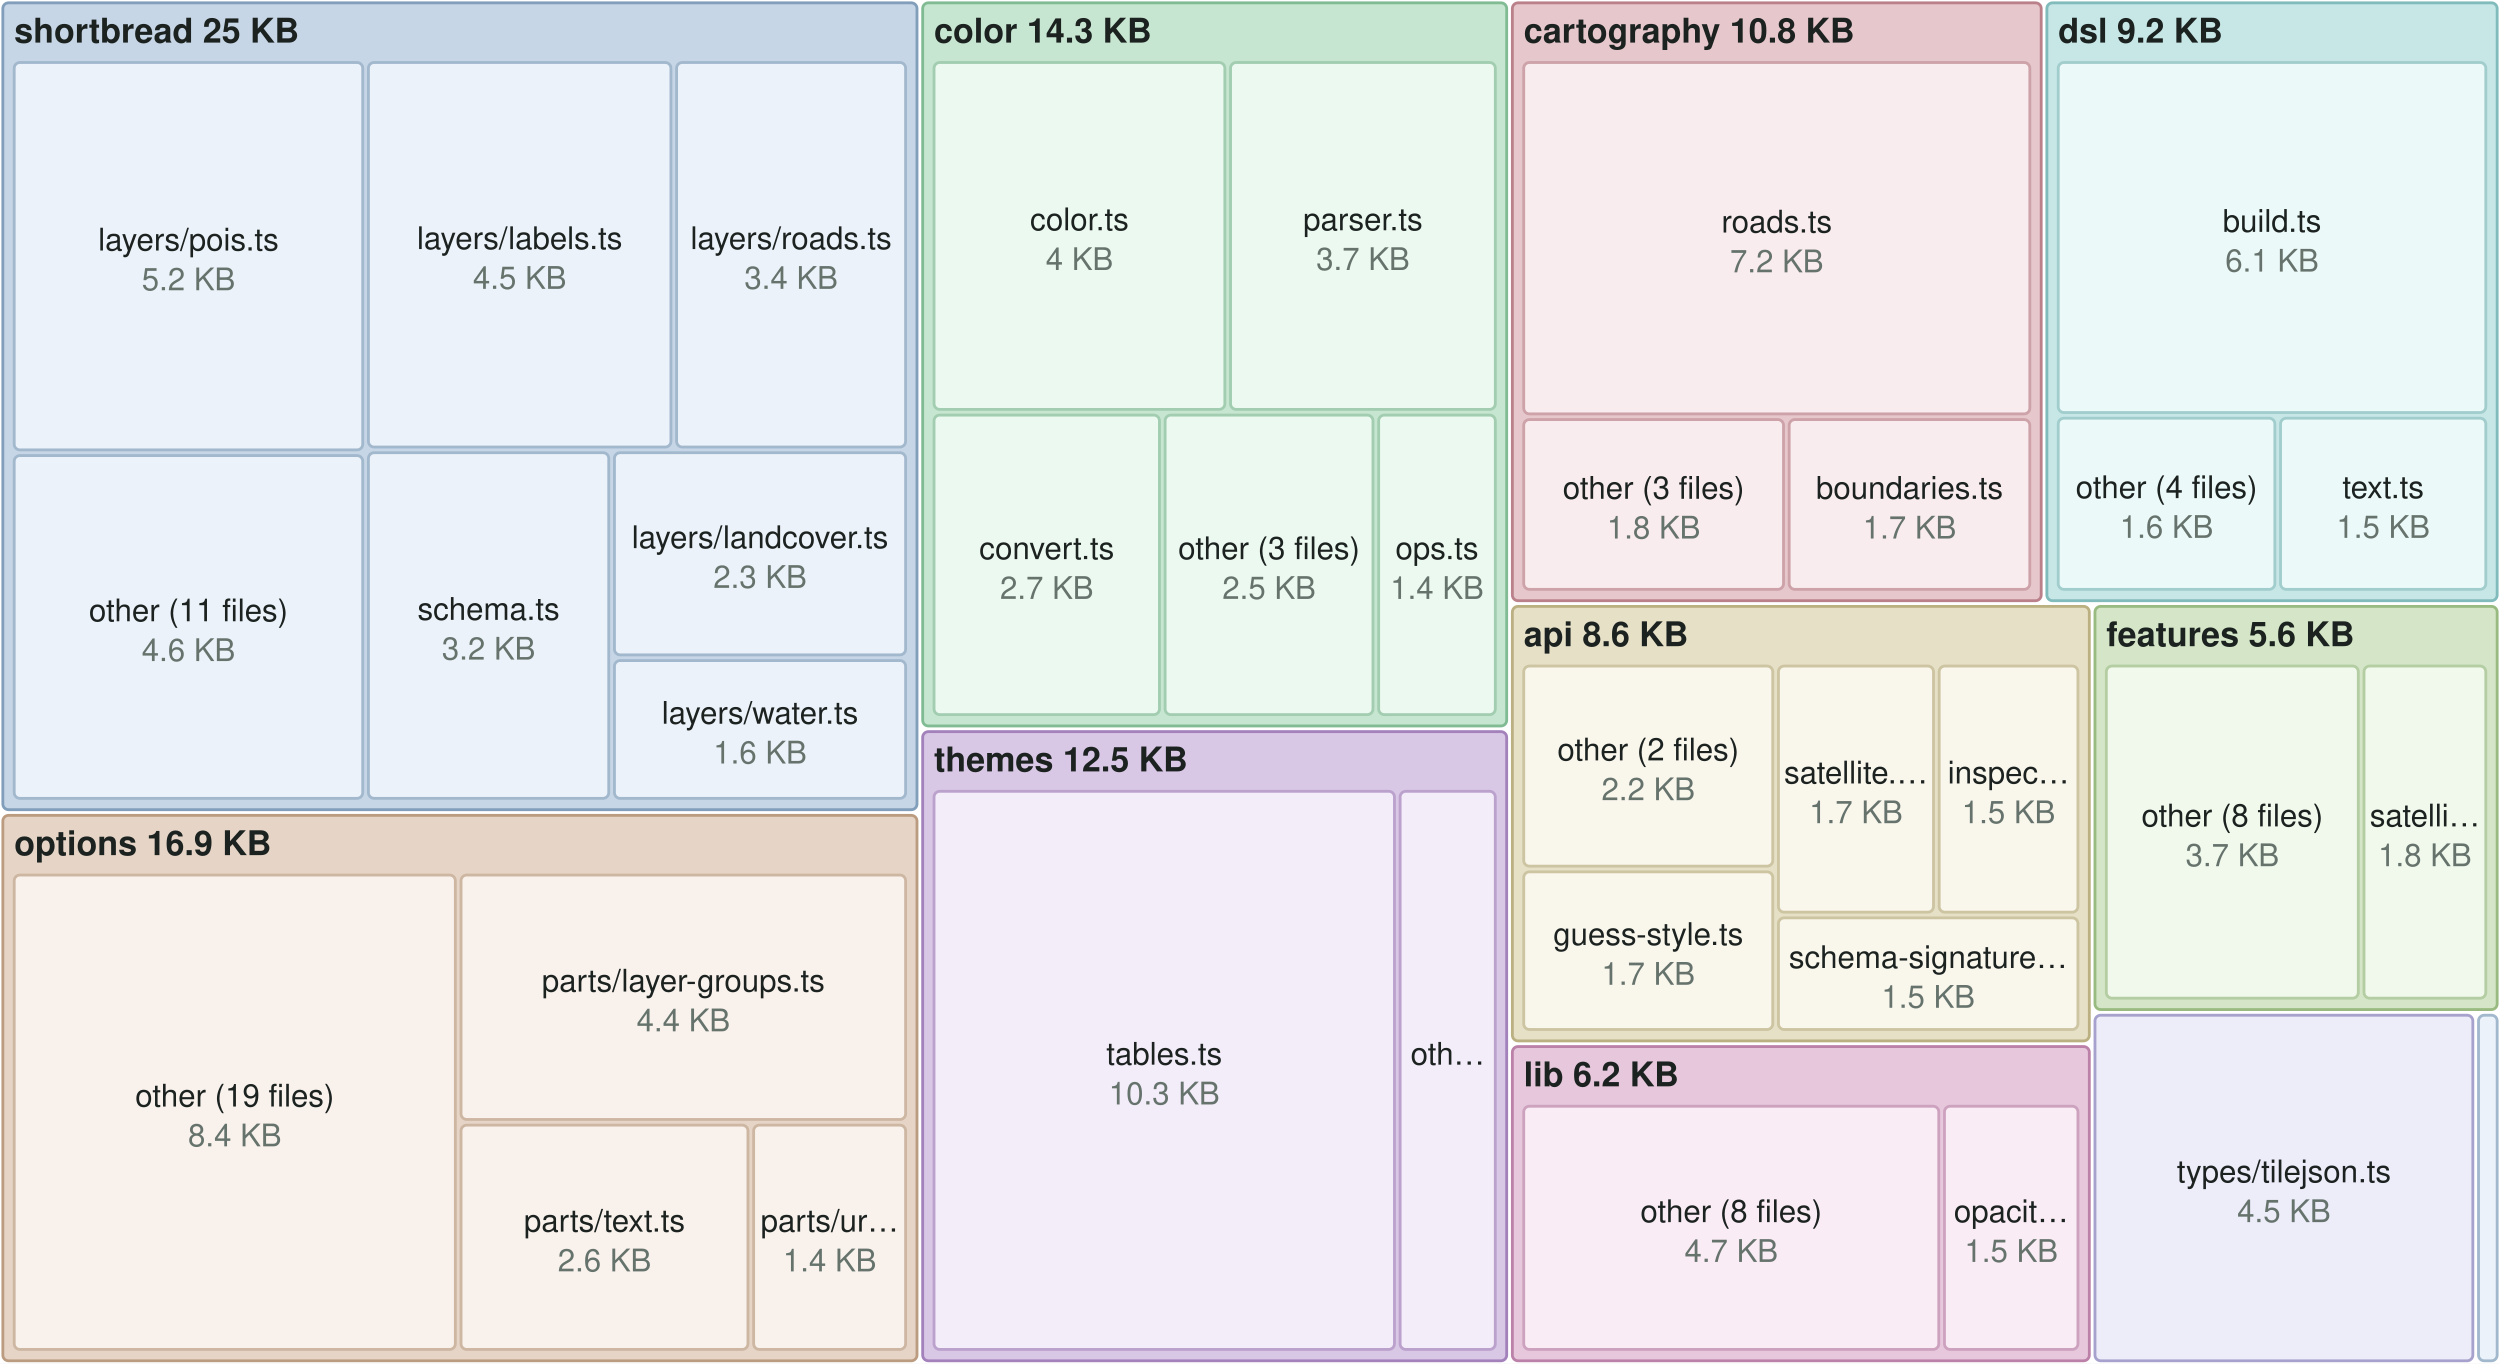
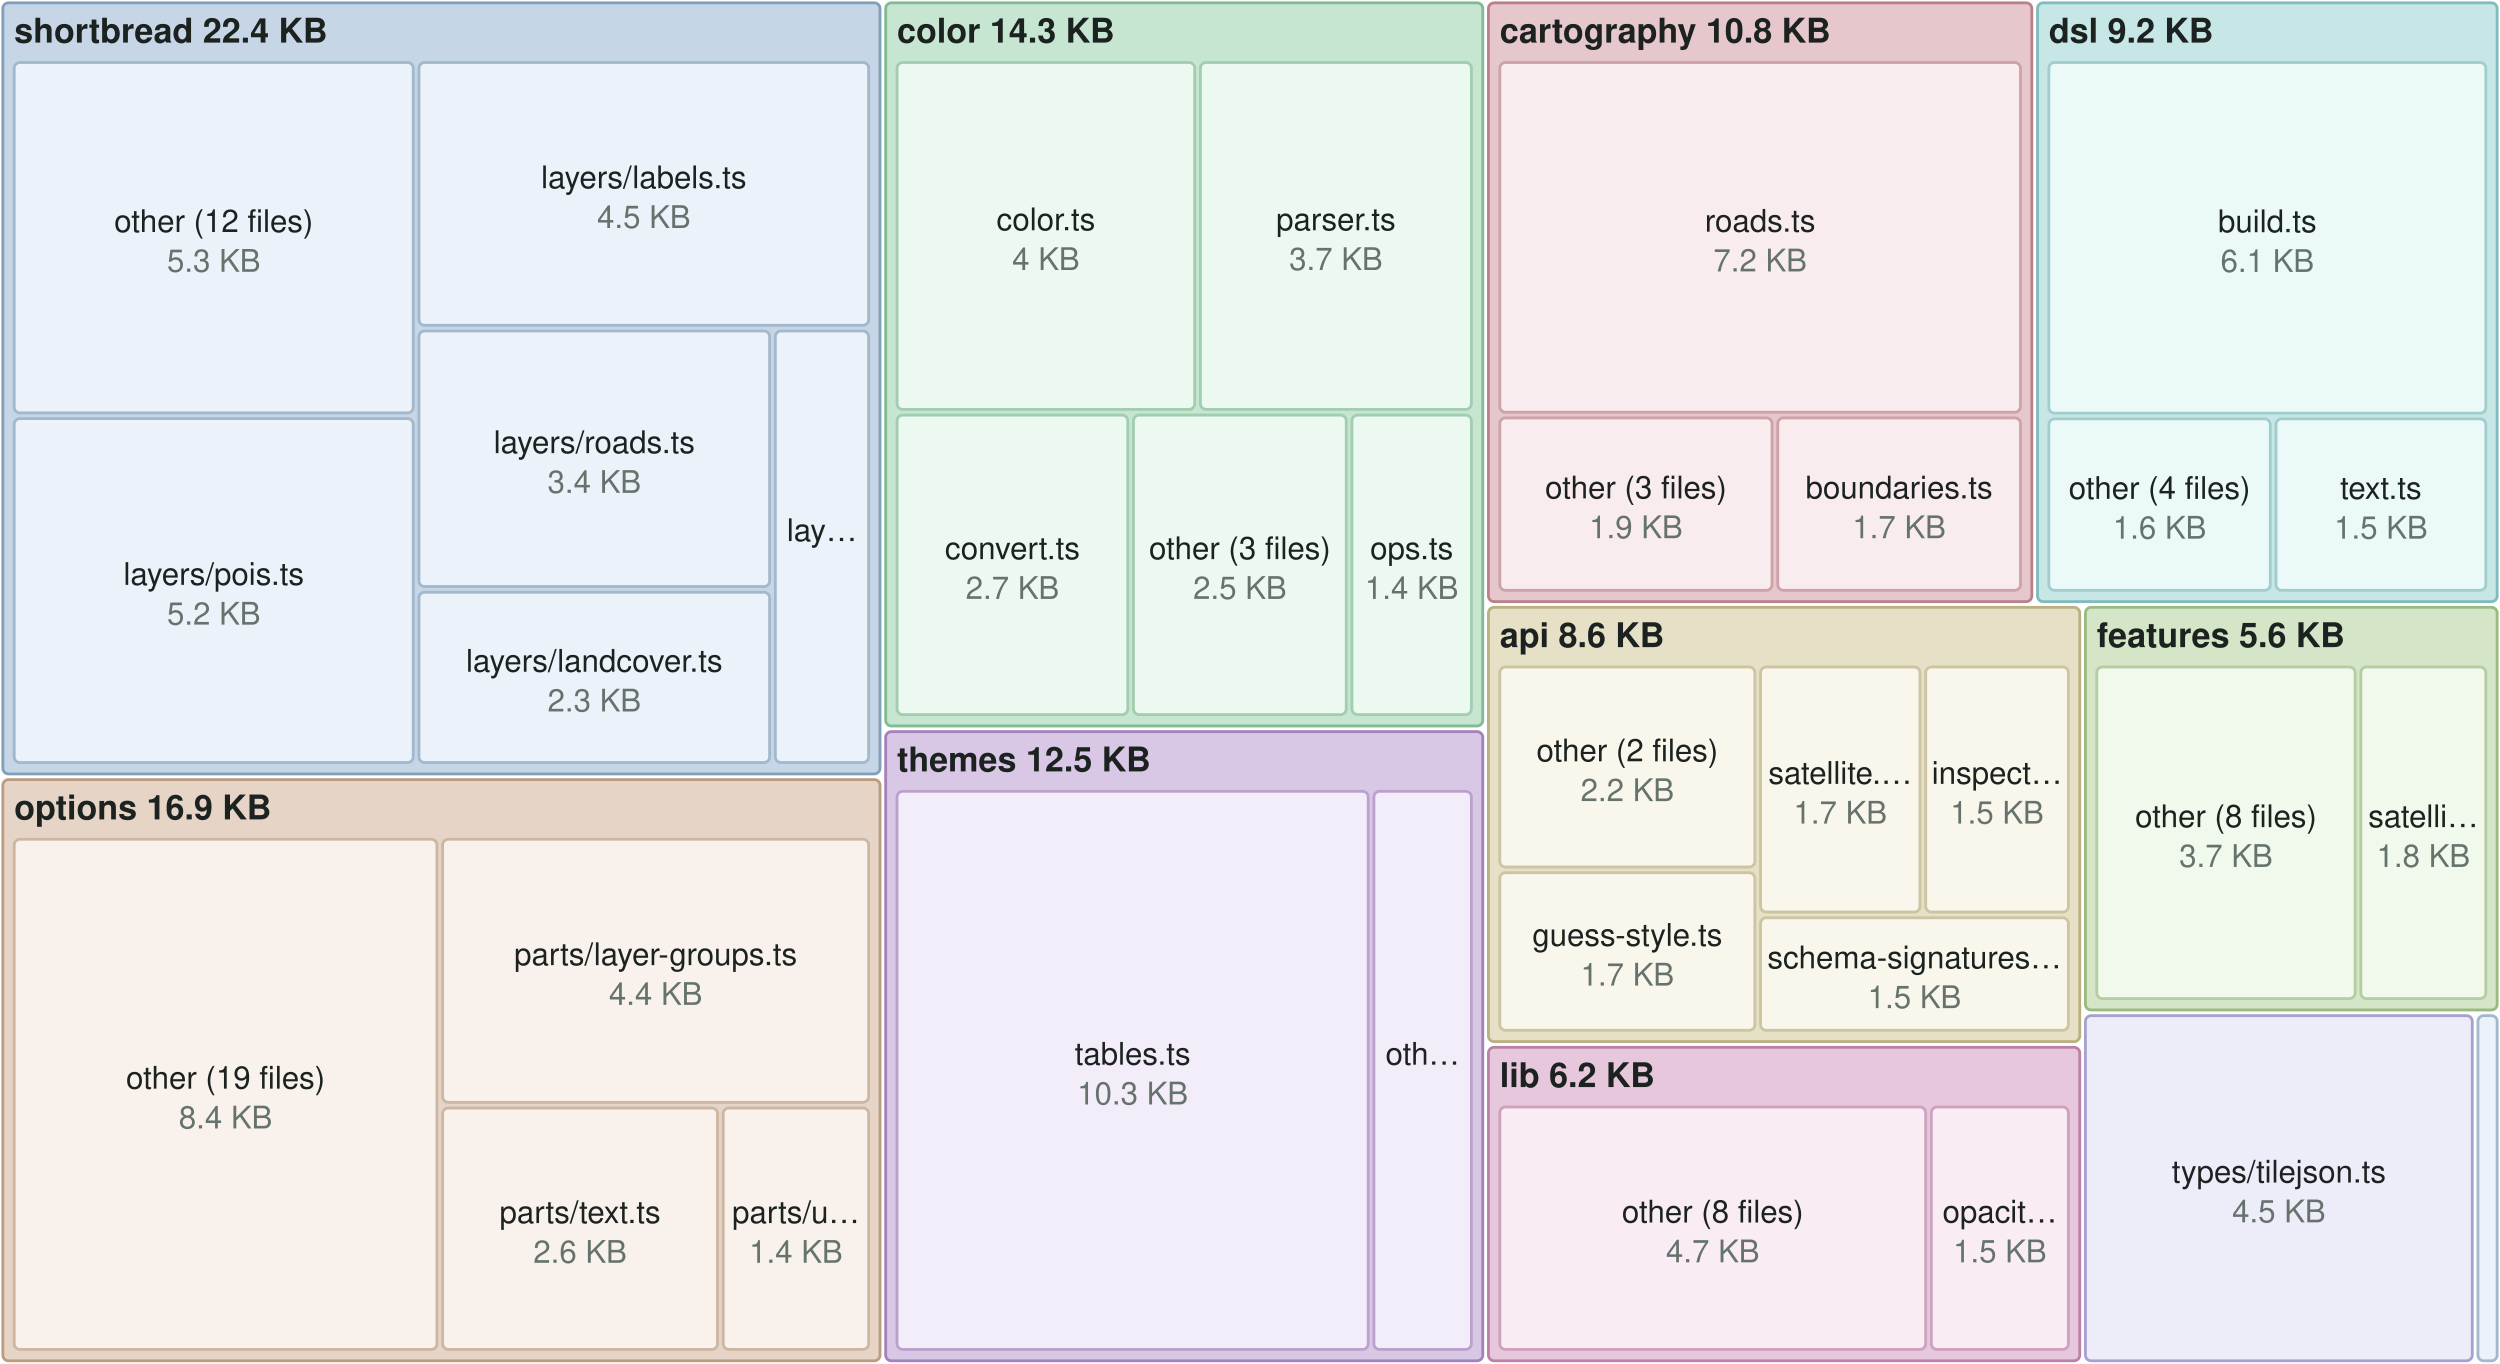
<svg xmlns="http://www.w3.org/2000/svg" width="880" height="480" viewBox="0 0 880 480">
  <style>
	.background { fill: #ffffff; }
	text { font-family: Helvetica, Arial, 'Liberation Sans', sans-serif; }
	.group-label { fill: #1b2220; font-weight: 600; font-size: 12px; }
	.leaf-label { fill: #1b2220; font-size: 11px; text-anchor: middle; }
	.leaf-size { fill: #66736d; font-size: 11px; text-anchor: middle; }
	.group-box, .leaf-box { stroke-width: 1; }
	.leaf:hover .leaf-box { stroke-width: 2; }
	.c0 .group-box { fill: hsl(210 38% 84%); stroke: hsl(210 30% 62%); }
	.c0 .leaf-box { fill: hsl(210 50% 95%); stroke: hsl(210 30% 72%); }
	.c1 .group-box { fill: hsl(28 38% 84%); stroke: hsl(28 30% 62%); }
	.c1 .leaf-box { fill: hsl(28 50% 95%); stroke: hsl(28 30% 72%); }
	.c2 .group-box { fill: hsl(140 38% 84%); stroke: hsl(140 30% 62%); }
	.c2 .leaf-box { fill: hsl(140 50% 95%); stroke: hsl(140 30% 72%); }
	.c3 .group-box { fill: hsl(275 38% 84%); stroke: hsl(275 30% 62%); }
	.c3 .leaf-box { fill: hsl(275 50% 95%); stroke: hsl(275 30% 72%); }
	.c4 .group-box { fill: hsl(350 38% 84%); stroke: hsl(350 30% 62%); }
	.c4 .leaf-box { fill: hsl(350 50% 95%); stroke: hsl(350 30% 72%); }
	.c5 .group-box { fill: hsl(180 38% 84%); stroke: hsl(180 30% 62%); }
	.c5 .leaf-box { fill: hsl(180 50% 95%); stroke: hsl(180 30% 72%); }
	.c6 .group-box { fill: hsl(48 38% 84%); stroke: hsl(48 30% 62%); }
	.c6 .leaf-box { fill: hsl(48 50% 95%); stroke: hsl(48 30% 72%); }
	.c7 .group-box { fill: hsl(320 38% 84%); stroke: hsl(320 30% 62%); }
	.c7 .leaf-box { fill: hsl(320 50% 95%); stroke: hsl(320 30% 72%); }
	.c8 .group-box { fill: hsl(95 38% 84%); stroke: hsl(95 30% 62%); }
	.c8 .leaf-box { fill: hsl(95 50% 95%); stroke: hsl(95 30% 72%); }
	.c9 .group-box { fill: hsl(245 38% 84%); stroke: hsl(245 30% 62%); }
	.c9 .leaf-box { fill: hsl(245 50% 95%); stroke: hsl(245 30% 72%); }
	@media (prefers-color-scheme: dark) {
		.background { fill: #0d1117; }
		.group-label, .leaf-label { fill: #e6edf3; }
		.leaf-size { fill: #8b949e; }
		.c0 .group-box { fill: hsl(210 22% 22%); stroke: hsl(210 20% 38%); }
		.c0 .leaf-box { fill: hsl(210 25% 14%); stroke: hsl(210 20% 32%); }
		.c1 .group-box { fill: hsl(28 22% 22%); stroke: hsl(28 20% 38%); }
		.c1 .leaf-box { fill: hsl(28 25% 14%); stroke: hsl(28 20% 32%); }
		.c2 .group-box { fill: hsl(140 22% 22%); stroke: hsl(140 20% 38%); }
		.c2 .leaf-box { fill: hsl(140 25% 14%); stroke: hsl(140 20% 32%); }
		.c3 .group-box { fill: hsl(275 22% 22%); stroke: hsl(275 20% 38%); }
		.c3 .leaf-box { fill: hsl(275 25% 14%); stroke: hsl(275 20% 32%); }
		.c4 .group-box { fill: hsl(350 22% 22%); stroke: hsl(350 20% 38%); }
		.c4 .leaf-box { fill: hsl(350 25% 14%); stroke: hsl(350 20% 32%); }
		.c5 .group-box { fill: hsl(180 22% 22%); stroke: hsl(180 20% 38%); }
		.c5 .leaf-box { fill: hsl(180 25% 14%); stroke: hsl(180 20% 32%); }
		.c6 .group-box { fill: hsl(48 22% 22%); stroke: hsl(48 20% 38%); }
		.c6 .leaf-box { fill: hsl(48 25% 14%); stroke: hsl(48 20% 32%); }
		.c7 .group-box { fill: hsl(320 22% 22%); stroke: hsl(320 20% 38%); }
		.c7 .leaf-box { fill: hsl(320 25% 14%); stroke: hsl(320 20% 32%); }
		.c8 .group-box { fill: hsl(95 22% 22%); stroke: hsl(95 20% 38%); }
		.c8 .leaf-box { fill: hsl(95 25% 14%); stroke: hsl(95 20% 32%); }
		.c9 .group-box { fill: hsl(245 22% 22%); stroke: hsl(245 20% 38%); }
		.c9 .leaf-box { fill: hsl(245 25% 14%); stroke: hsl(245 20% 32%); }
	}
</style>
  <rect class="background" width="880" height="480" />
  <g class="group c0">
-     <rect class="group-box" x="1" y="1" width="321.78" height="284.01" rx="2" />
-     <text class="group-label" x="5" y="15" textLength="98.7" lengthAdjust="spacingAndGlyphs">shortbread 25 KB</text>
-   </g>
-   <g class="leaf c0">
-     <rect class="leaf-box" x="5" y="22" width="122.68" height="136.36" rx="2" />
-     <text class="leaf-label" x="66.34" y="88.18" textLength="64.19" lengthAdjust="spacingAndGlyphs">layers/pois.ts</text>
-     <text class="leaf-size" x="66.34" y="102.18" textLength="33.02" lengthAdjust="spacingAndGlyphs">5.2 KB</text>
-   </g>
-   <g class="leaf c0">
-     <rect class="leaf-box" x="5" y="160.36" width="122.68" height="120.66" rx="2" />
-     <text class="leaf-label" x="66.34" y="218.69" textLength="70.3" lengthAdjust="spacingAndGlyphs">other (11 files)</text>
-     <text class="leaf-size" x="66.34" y="232.69" textLength="33.02" lengthAdjust="spacingAndGlyphs">4.6 KB</text>
-   </g>
-   <g class="leaf c0">
-     <rect class="leaf-box" x="129.68" y="22" width="106.49" height="135.36" rx="2" />
-     <text class="leaf-label" x="182.92" y="87.68" textLength="72.74" lengthAdjust="spacingAndGlyphs">layers/labels.ts</text>
-     <text class="leaf-size" x="182.92" y="101.68" textLength="33.02" lengthAdjust="spacingAndGlyphs">4.5 KB</text>
-   </g>
-   <g class="leaf c0">
-     <rect class="leaf-box" x="238.16" y="22" width="80.61" height="135.36" rx="2" />
-     <text class="leaf-label" x="278.47" y="87.68" textLength="71.52" lengthAdjust="spacingAndGlyphs">layers/roads.ts</text>
-     <text class="leaf-size" x="278.47" y="101.68" textLength="33.02" lengthAdjust="spacingAndGlyphs">3.4 KB</text>
-   </g>
-   <g class="leaf c0">
-     <rect class="leaf-box" x="129.68" y="159.36" width="84.6" height="121.65" rx="2" />
-     <text class="leaf-label" x="171.98" y="218.19" textLength="50.13" lengthAdjust="spacingAndGlyphs">schema.ts</text>
-     <text class="leaf-size" x="171.98" y="232.19" textLength="33.02" lengthAdjust="spacingAndGlyphs">3.2 KB</text>
-   </g>
-   <g class="leaf c0">
-     <rect class="leaf-box" x="216.28" y="159.36" width="102.5" height="71.16" rx="2" />
-     <text class="leaf-label" x="267.53" y="192.94" textLength="91.7" lengthAdjust="spacingAndGlyphs">layers/landcover.ts</text>
-     <text class="leaf-size" x="267.53" y="206.94" textLength="33.02" lengthAdjust="spacingAndGlyphs">2.3 KB</text>
-   </g>
-   <g class="leaf c0">
-     <rect class="leaf-box" x="216.28" y="232.52" width="102.5" height="48.5" rx="2" />
-     <text class="leaf-label" x="267.53" y="254.76" textLength="70.91" lengthAdjust="spacingAndGlyphs">layers/water.ts</text>
-     <text class="leaf-size" x="267.53" y="268.76" textLength="33.02" lengthAdjust="spacingAndGlyphs">1.6 KB</text>
+     <rect class="group-box" x="1" y="1" width="308.76" height="271.42" rx="2" />
+     <text class="group-label" x="5" y="15" textLength="108.71" lengthAdjust="spacingAndGlyphs">shortbread 22.4 KB</text>
+   </g>
+   <g class="leaf c0">
+     <rect class="leaf-box" x="5" y="22" width="140.47" height="123.34" rx="2" />
+     <text class="leaf-label" x="75.24" y="81.67" textLength="70.3" lengthAdjust="spacingAndGlyphs">other (12 files)</text>
+     <text class="leaf-size" x="75.24" y="95.67" textLength="33.02" lengthAdjust="spacingAndGlyphs">5.3 KB</text>
+   </g>
+   <g class="leaf c0">
+     <rect class="leaf-box" x="5" y="147.34" width="140.47" height="121.08" rx="2" />
+     <text class="leaf-label" x="75.24" y="205.88" textLength="64.19" lengthAdjust="spacingAndGlyphs">layers/pois.ts</text>
+     <text class="leaf-size" x="75.24" y="219.88" textLength="33.02" lengthAdjust="spacingAndGlyphs">5.2 KB</text>
+   </g>
+   <g class="leaf c0">
+     <rect class="leaf-box" x="147.47" y="22" width="158.29" height="92.51" rx="2" />
+     <text class="leaf-label" x="226.62" y="66.25" textLength="72.74" lengthAdjust="spacingAndGlyphs">layers/labels.ts</text>
+     <text class="leaf-size" x="226.62" y="80.25" textLength="33.02" lengthAdjust="spacingAndGlyphs">4.5 KB</text>
+   </g>
+   <g class="leaf c0">
+     <rect class="leaf-box" x="147.47" y="116.51" width="123.44" height="89.96" rx="2" />
+     <text class="leaf-label" x="209.19" y="159.49" textLength="71.52" lengthAdjust="spacingAndGlyphs">layers/roads.ts</text>
+     <text class="leaf-size" x="209.19" y="173.49" textLength="33.02" lengthAdjust="spacingAndGlyphs">3.4 KB</text>
+   </g>
+   <g class="leaf c0">
+     <rect class="leaf-box" x="147.47" y="208.47" width="123.44" height="59.95" rx="2" />
+     <text class="leaf-label" x="209.19" y="236.44" textLength="91.7" lengthAdjust="spacingAndGlyphs">layers/landcover.ts</text>
+     <text class="leaf-size" x="209.19" y="250.44" textLength="33.02" lengthAdjust="spacingAndGlyphs">2.3 KB</text>
+   </g>
+   <g class="leaf c0">
+     <rect class="leaf-box" x="272.91" y="116.51" width="32.85" height="151.91" rx="2" />
+     <text class="leaf-label" x="289.34" y="190.46" textLength="20.17" lengthAdjust="spacingAndGlyphs">lay…</text>
  </g>
  <g class="group c1">
-     <rect class="group-box" x="1" y="287.01" width="321.78" height="191.99" rx="2" />
-     <text class="group-label" x="5" y="301.01" textLength="89.36" lengthAdjust="spacingAndGlyphs">options 16.9 KB</text>
-   </g>
-   <g class="leaf c1">
-     <rect class="leaf-box" x="5" y="308.01" width="155.28" height="166.99" rx="2" />
-     <text class="leaf-label" x="82.64" y="389.51" textLength="70.3" lengthAdjust="spacingAndGlyphs">other (19 files)</text>
-     <text class="leaf-size" x="82.64" y="403.51" textLength="33.02" lengthAdjust="spacingAndGlyphs">8.4 KB</text>
-   </g>
-   <g class="leaf c1">
-     <rect class="leaf-box" x="162.28" y="308.01" width="156.5" height="86.04" rx="2" />
-     <text class="leaf-label" x="240.53" y="349.03" textLength="100.25" lengthAdjust="spacingAndGlyphs">parts/layer-groups.ts</text>
-     <text class="leaf-size" x="240.53" y="363.03" textLength="33.02" lengthAdjust="spacingAndGlyphs">4.4 KB</text>
-   </g>
-   <g class="leaf c1">
-     <rect class="leaf-box" x="162.28" y="396.05" width="101" height="78.95" rx="2" />
-     <text class="leaf-label" x="212.78" y="433.53" textLength="56.86" lengthAdjust="spacingAndGlyphs">parts/text.ts</text>
-     <text class="leaf-size" x="212.78" y="447.53" textLength="33.02" lengthAdjust="spacingAndGlyphs">2.6 KB</text>
-   </g>
-   <g class="leaf c1">
-     <rect class="leaf-box" x="265.28" y="396.05" width="53.5" height="78.95" rx="2" />
-     <text class="leaf-label" x="292.03" y="433.53" textLength="43.41" lengthAdjust="spacingAndGlyphs">parts/ur…</text>
-     <text class="leaf-size" x="292.03" y="447.53" textLength="33.02" lengthAdjust="spacingAndGlyphs">1.4 KB</text>
+     <rect class="group-box" x="1" y="274.42" width="308.76" height="204.58" rx="2" />
+     <text class="group-label" x="5" y="288.42" textLength="89.36" lengthAdjust="spacingAndGlyphs">options 16.9 KB</text>
+   </g>
+   <g class="leaf c1">
+     <rect class="leaf-box" x="5" y="295.42" width="148.8" height="179.58" rx="2" />
+     <text class="leaf-label" x="79.4" y="383.21" textLength="70.3" lengthAdjust="spacingAndGlyphs">other (19 files)</text>
+     <text class="leaf-size" x="79.4" y="397.21" textLength="33.02" lengthAdjust="spacingAndGlyphs">8.4 KB</text>
+   </g>
+   <g class="leaf c1">
+     <rect class="leaf-box" x="155.8" y="295.42" width="149.97" height="92.6" rx="2" />
+     <text class="leaf-label" x="230.78" y="339.72" textLength="100.25" lengthAdjust="spacingAndGlyphs">parts/layer-groups.ts</text>
+     <text class="leaf-size" x="230.78" y="353.72" textLength="33.02" lengthAdjust="spacingAndGlyphs">4.4 KB</text>
+   </g>
+   <g class="leaf c1">
+     <rect class="leaf-box" x="155.8" y="390.02" width="96.76" height="84.98" rx="2" />
+     <text class="leaf-label" x="204.18" y="430.51" textLength="56.86" lengthAdjust="spacingAndGlyphs">parts/text.ts</text>
+     <text class="leaf-size" x="204.18" y="444.51" textLength="33.02" lengthAdjust="spacingAndGlyphs">2.6 KB</text>
+   </g>
+   <g class="leaf c1">
+     <rect class="leaf-box" x="254.56" y="390.02" width="51.21" height="84.98" rx="2" />
+     <text class="leaf-label" x="280.16" y="430.51" textLength="39.74" lengthAdjust="spacingAndGlyphs">parts/u…</text>
+     <text class="leaf-size" x="280.16" y="444.51" textLength="33.02" lengthAdjust="spacingAndGlyphs">1.4 KB</text>
  </g>
  <g class="group c2">
-     <rect class="group-box" x="324.78" y="1" width="205.57" height="254.54" rx="2" />
-     <text class="group-label" x="328.78" y="15" textLength="75.37" lengthAdjust="spacingAndGlyphs">color 14.3 KB</text>
-   </g>
-   <g class="leaf c2">
-     <rect class="leaf-box" x="328.78" y="22" width="102.37" height="122.11" rx="2" />
-     <text class="leaf-label" x="379.96" y="81.05" textLength="35.45" lengthAdjust="spacingAndGlyphs">color.ts</text>
-     <text class="leaf-size" x="379.96" y="95.05" textLength="23.85" lengthAdjust="spacingAndGlyphs">4 KB</text>
-   </g>
-   <g class="leaf c2">
-     <rect class="leaf-box" x="433.15" y="22" width="93.2" height="122.11" rx="2" />
-     <text class="leaf-label" x="479.75" y="81.05" textLength="42.79" lengthAdjust="spacingAndGlyphs">parser.ts</text>
-     <text class="leaf-size" x="479.75" y="95.05" textLength="33.02" lengthAdjust="spacingAndGlyphs">3.7 KB</text>
-   </g>
-   <g class="leaf c2">
-     <rect class="leaf-box" x="328.78" y="146.11" width="79.35" height="105.44" rx="2" />
-     <text class="leaf-label" x="368.45" y="196.82" textLength="47.69" lengthAdjust="spacingAndGlyphs">convert.ts</text>
-     <text class="leaf-size" x="368.45" y="210.82" textLength="33.02" lengthAdjust="spacingAndGlyphs">2.7 KB</text>
-   </g>
-   <g class="leaf c2">
-     <rect class="leaf-box" x="410.12" y="146.11" width="73.17" height="105.44" rx="2" />
-     <text class="leaf-label" x="446.7" y="196.82" textLength="64.19" lengthAdjust="spacingAndGlyphs">other (3 files)</text>
-     <text class="leaf-size" x="446.7" y="210.82" textLength="33.02" lengthAdjust="spacingAndGlyphs">2.5 KB</text>
-   </g>
-   <g class="leaf c2">
-     <rect class="leaf-box" x="485.29" y="146.11" width="41.06" height="105.44" rx="2" />
-     <text class="leaf-label" x="505.82" y="196.82" textLength="29.35" lengthAdjust="spacingAndGlyphs">ops.ts</text>
-     <text class="leaf-size" x="505.82" y="210.82" textLength="33.02" lengthAdjust="spacingAndGlyphs">1.4 KB</text>
+     <rect class="group-box" x="311.76" y="1" width="210.17" height="254.54" rx="2" />
+     <text class="group-label" x="315.76" y="15" textLength="75.37" lengthAdjust="spacingAndGlyphs">color 14.3 KB</text>
+   </g>
+   <g class="leaf c2">
+     <rect class="leaf-box" x="315.76" y="22" width="104.78" height="122.11" rx="2" />
+     <text class="leaf-label" x="368.15" y="81.05" textLength="35.45" lengthAdjust="spacingAndGlyphs">color.ts</text>
+     <text class="leaf-size" x="368.15" y="95.05" textLength="23.85" lengthAdjust="spacingAndGlyphs">4 KB</text>
+   </g>
+   <g class="leaf c2">
+     <rect class="leaf-box" x="422.54" y="22" width="95.39" height="122.11" rx="2" />
+     <text class="leaf-label" x="470.24" y="81.05" textLength="42.79" lengthAdjust="spacingAndGlyphs">parser.ts</text>
+     <text class="leaf-size" x="470.24" y="95.05" textLength="33.02" lengthAdjust="spacingAndGlyphs">3.7 KB</text>
+   </g>
+   <g class="leaf c2">
+     <rect class="leaf-box" x="315.76" y="146.11" width="81.22" height="105.44" rx="2" />
+     <text class="leaf-label" x="356.37" y="196.82" textLength="47.69" lengthAdjust="spacingAndGlyphs">convert.ts</text>
+     <text class="leaf-size" x="356.37" y="210.82" textLength="33.02" lengthAdjust="spacingAndGlyphs">2.7 KB</text>
+   </g>
+   <g class="leaf c2">
+     <rect class="leaf-box" x="398.98" y="146.11" width="74.9" height="105.44" rx="2" />
+     <text class="leaf-label" x="436.43" y="196.82" textLength="64.19" lengthAdjust="spacingAndGlyphs">other (3 files)</text>
+     <text class="leaf-size" x="436.43" y="210.82" textLength="33.02" lengthAdjust="spacingAndGlyphs">2.5 KB</text>
+   </g>
+   <g class="leaf c2">
+     <rect class="leaf-box" x="475.88" y="146.11" width="42.05" height="105.44" rx="2" />
+     <text class="leaf-label" x="496.91" y="196.82" textLength="29.35" lengthAdjust="spacingAndGlyphs">ops.ts</text>
+     <text class="leaf-size" x="496.91" y="210.82" textLength="33.02" lengthAdjust="spacingAndGlyphs">1.4 KB</text>
  </g>
  <g class="group c3">
-     <rect class="group-box" x="324.78" y="257.54" width="205.57" height="221.46" rx="2" />
-     <text class="group-label" x="328.78" y="271.54" textLength="88.04" lengthAdjust="spacingAndGlyphs">themes 12.5 KB</text>
+     <rect class="group-box" x="311.76" y="257.54" width="210.17" height="221.46" rx="2" />
+     <text class="group-label" x="315.76" y="271.54" textLength="88.04" lengthAdjust="spacingAndGlyphs">themes 12.5 KB</text>
  </g>
  <g class="leaf c3">
-     <rect class="leaf-box" x="328.78" y="278.54" width="162.07" height="196.46" rx="2" />
-     <text class="leaf-label" x="409.81" y="374.77" textLength="40.96" lengthAdjust="spacingAndGlyphs">tables.ts</text>
-     <text class="leaf-size" x="409.81" y="388.77" textLength="39.14" lengthAdjust="spacingAndGlyphs">10.3 KB</text>
+     <rect class="leaf-box" x="315.76" y="278.54" width="165.85" height="196.46" rx="2" />
+     <text class="leaf-label" x="398.69" y="374.77" textLength="40.96" lengthAdjust="spacingAndGlyphs">tables.ts</text>
+     <text class="leaf-size" x="398.69" y="388.77" textLength="39.14" lengthAdjust="spacingAndGlyphs">10.3 KB</text>
  </g>
  <g class="leaf c3">
-     <rect class="leaf-box" x="492.84" y="278.54" width="33.5" height="196.46" rx="2" />
-     <text class="leaf-label" x="509.6" y="374.77" textLength="21.41" lengthAdjust="spacingAndGlyphs">oth…</text>
+     <rect class="leaf-box" x="483.61" y="278.54" width="34.32" height="196.46" rx="2" />
+     <text class="leaf-label" x="500.77" y="374.77" textLength="21.41" lengthAdjust="spacingAndGlyphs">oth…</text>
  </g>
  <g class="group c4">
-     <rect class="group-box" x="532.35" y="1" width="186.15" height="210.45" rx="2" />
-     <text class="group-label" x="536.35" y="15" textLength="115.38" lengthAdjust="spacingAndGlyphs">cartography 10.8 KB</text>
+     <rect class="group-box" x="523.93" y="1" width="191.27" height="210.78" rx="2" />
+     <text class="group-label" x="527.93" y="15" textLength="115.38" lengthAdjust="spacingAndGlyphs">cartography 10.8 KB</text>
  </g>
  <g class="leaf c4">
-     <rect class="leaf-box" x="536.35" y="22" width="178.15" height="123.69" rx="2" />
-     <text class="leaf-label" x="625.42" y="81.85" textLength="39.13" lengthAdjust="spacingAndGlyphs">roads.ts</text>
-     <text class="leaf-size" x="625.42" y="95.85" textLength="33.02" lengthAdjust="spacingAndGlyphs">7.2 KB</text>
+     <rect class="leaf-box" x="527.93" y="22" width="183.27" height="123.1" rx="2" />
+     <text class="leaf-label" x="619.57" y="81.55" textLength="39.13" lengthAdjust="spacingAndGlyphs">roads.ts</text>
+     <text class="leaf-size" x="619.57" y="95.55" textLength="33.02" lengthAdjust="spacingAndGlyphs">7.2 KB</text>
  </g>
  <g class="leaf c4">
-     <rect class="leaf-box" x="536.35" y="147.69" width="91.45" height="59.76" rx="2" />
-     <text class="leaf-label" x="582.07" y="175.57" textLength="64.19" lengthAdjust="spacingAndGlyphs">other (3 files)</text>
-     <text class="leaf-size" x="582.07" y="189.57" textLength="33.02" lengthAdjust="spacingAndGlyphs">1.8 KB</text>
+     <rect class="leaf-box" x="527.93" y="147.1" width="95.83" height="60.68" rx="2" />
+     <text class="leaf-label" x="575.85" y="175.44" textLength="64.19" lengthAdjust="spacingAndGlyphs">other (3 files)</text>
+     <text class="leaf-size" x="575.85" y="189.44" textLength="33.02" lengthAdjust="spacingAndGlyphs">1.9 KB</text>
  </g>
  <g class="leaf c4">
-     <rect class="leaf-box" x="629.79" y="147.69" width="84.7" height="59.76" rx="2" />
-     <text class="leaf-label" x="672.15" y="175.57" textLength="66.03" lengthAdjust="spacingAndGlyphs">boundaries.ts</text>
-     <text class="leaf-size" x="672.15" y="189.57" textLength="33.02" lengthAdjust="spacingAndGlyphs">1.7 KB</text>
+     <rect class="leaf-box" x="625.77" y="147.1" width="85.44" height="60.68" rx="2" />
+     <text class="leaf-label" x="668.48" y="175.44" textLength="66.03" lengthAdjust="spacingAndGlyphs">boundaries.ts</text>
+     <text class="leaf-size" x="668.48" y="189.44" textLength="33.02" lengthAdjust="spacingAndGlyphs">1.7 KB</text>
  </g>
  <g class="group c5">
-     <rect class="group-box" x="720.5" y="1" width="158.5" height="210.45" rx="2" />
-     <text class="group-label" x="724.5" y="15" textLength="56.7" lengthAdjust="spacingAndGlyphs">dsl 9.2 KB</text>
+     <rect class="group-box" x="717.2" y="1" width="161.8" height="210.78" rx="2" />
+     <text class="group-label" x="721.2" y="15" textLength="56.7" lengthAdjust="spacingAndGlyphs">dsl 9.2 KB</text>
  </g>
  <g class="leaf c5">
-     <rect class="leaf-box" x="724.5" y="22" width="150.5" height="123.21" rx="2" />
-     <text class="leaf-label" x="799.75" y="81.61" textLength="34.85" lengthAdjust="spacingAndGlyphs">build.ts</text>
-     <text class="leaf-size" x="799.75" y="95.61" textLength="33.02" lengthAdjust="spacingAndGlyphs">6.1 KB</text>
+     <rect class="leaf-box" x="721.2" y="22" width="153.8" height="123.44" rx="2" />
+     <text class="leaf-label" x="798.1" y="81.72" textLength="34.85" lengthAdjust="spacingAndGlyphs">build.ts</text>
+     <text class="leaf-size" x="798.1" y="95.72" textLength="33.02" lengthAdjust="spacingAndGlyphs">6.1 KB</text>
  </g>
  <g class="leaf c5">
-     <rect class="leaf-box" x="724.5" y="147.21" width="76.25" height="60.24" rx="2" />
-     <text class="leaf-label" x="762.63" y="175.33" textLength="64.19" lengthAdjust="spacingAndGlyphs">other (4 files)</text>
-     <text class="leaf-size" x="762.63" y="189.33" textLength="33.02" lengthAdjust="spacingAndGlyphs">1.6 KB</text>
+     <rect class="leaf-box" x="721.2" y="147.44" width="77.94" height="60.35" rx="2" />
+     <text class="leaf-label" x="760.17" y="175.61" textLength="64.19" lengthAdjust="spacingAndGlyphs">other (4 files)</text>
+     <text class="leaf-size" x="760.17" y="189.61" textLength="33.02" lengthAdjust="spacingAndGlyphs">1.6 KB</text>
  </g>
  <g class="leaf c5">
-     <rect class="leaf-box" x="802.75" y="147.21" width="72.25" height="60.24" rx="2" />
-     <text class="leaf-label" x="838.88" y="175.33" textLength="29.35" lengthAdjust="spacingAndGlyphs">text.ts</text>
-     <text class="leaf-size" x="838.88" y="189.33" textLength="33.02" lengthAdjust="spacingAndGlyphs">1.5 KB</text>
+     <rect class="leaf-box" x="801.15" y="147.44" width="73.85" height="60.35" rx="2" />
+     <text class="leaf-label" x="838.07" y="175.61" textLength="29.35" lengthAdjust="spacingAndGlyphs">text.ts</text>
+     <text class="leaf-size" x="838.07" y="189.61" textLength="33.02" lengthAdjust="spacingAndGlyphs">1.5 KB</text>
  </g>
  <g class="group c6">
-     <rect class="group-box" x="532.35" y="213.45" width="203.09" height="152.94" rx="2" />
-     <text class="group-label" x="536.35" y="227.45" textLength="56.7" lengthAdjust="spacingAndGlyphs">api 8.6 KB</text>
-   </g>
-   <g class="leaf c6">
-     <rect class="leaf-box" x="536.35" y="234.45" width="87.66" height="70.44" rx="2" />
-     <text class="leaf-label" x="580.18" y="267.67" textLength="64.19" lengthAdjust="spacingAndGlyphs">other (2 files)</text>
-     <text class="leaf-size" x="580.18" y="281.67" textLength="33.02" lengthAdjust="spacingAndGlyphs">2.2 KB</text>
-   </g>
-   <g class="leaf c6">
-     <rect class="leaf-box" x="536.35" y="306.89" width="87.66" height="55.49" rx="2" />
-     <text class="leaf-label" x="580.18" y="332.64" textLength="67.24" lengthAdjust="spacingAndGlyphs">guess-style.ts</text>
-     <text class="leaf-size" x="580.18" y="346.64" textLength="33.02" lengthAdjust="spacingAndGlyphs">1.7 KB</text>
-   </g>
-   <g class="leaf c6">
-     <rect class="leaf-box" x="626.01" y="234.45" width="54.58" height="86.64" rx="2" />
-     <text class="leaf-label" x="653.3" y="275.77" textLength="46.46" lengthAdjust="spacingAndGlyphs">satellite.…</text>
-     <text class="leaf-size" x="653.3" y="289.77" textLength="33.02" lengthAdjust="spacingAndGlyphs">1.7 KB</text>
-   </g>
-   <g class="leaf c6">
-     <rect class="leaf-box" x="682.59" y="234.45" width="48.84" height="86.64" rx="2" />
-     <text class="leaf-label" x="707.01" y="275.77" textLength="37.91" lengthAdjust="spacingAndGlyphs">inspec…</text>
-     <text class="leaf-size" x="707.01" y="289.77" textLength="33.02" lengthAdjust="spacingAndGlyphs">1.5 KB</text>
-   </g>
-   <g class="leaf c6">
-     <rect class="leaf-box" x="626.01" y="323.09" width="105.42" height="39.3" rx="2" />
-     <text class="leaf-label" x="678.72" y="340.74" textLength="93.53" lengthAdjust="spacingAndGlyphs">schema-signature…</text>
-     <text class="leaf-size" x="678.72" y="354.74" textLength="33.02" lengthAdjust="spacingAndGlyphs">1.5 KB</text>
+     <rect class="group-box" x="523.93" y="213.78" width="208.14" height="152.88" rx="2" />
+     <text class="group-label" x="527.93" y="227.78" textLength="56.7" lengthAdjust="spacingAndGlyphs">api 8.6 KB</text>
+   </g>
+   <g class="leaf c6">
+     <rect class="leaf-box" x="527.93" y="234.78" width="89.78" height="70.41" rx="2" />
+     <text class="leaf-label" x="572.82" y="267.99" textLength="64.19" lengthAdjust="spacingAndGlyphs">other (2 files)</text>
+     <text class="leaf-size" x="572.82" y="281.99" textLength="33.02" lengthAdjust="spacingAndGlyphs">2.2 KB</text>
+   </g>
+   <g class="leaf c6">
+     <rect class="leaf-box" x="527.93" y="307.19" width="89.78" height="55.47" rx="2" />
+     <text class="leaf-label" x="572.82" y="332.93" textLength="67.24" lengthAdjust="spacingAndGlyphs">guess-style.ts</text>
+     <text class="leaf-size" x="572.82" y="346.93" textLength="33.02" lengthAdjust="spacingAndGlyphs">1.7 KB</text>
+   </g>
+   <g class="leaf c6">
+     <rect class="leaf-box" x="619.71" y="234.78" width="56.13" height="86.26" rx="2" />
+     <text class="leaf-label" x="647.77" y="275.91" textLength="46.46" lengthAdjust="spacingAndGlyphs">satellite.…</text>
+     <text class="leaf-size" x="647.77" y="289.91" textLength="33.02" lengthAdjust="spacingAndGlyphs">1.7 KB</text>
+   </g>
+   <g class="leaf c6">
+     <rect class="leaf-box" x="677.84" y="234.78" width="50.24" height="86.26" rx="2" />
+     <text class="leaf-label" x="702.95" y="275.91" textLength="40.96" lengthAdjust="spacingAndGlyphs">inspect…</text>
+     <text class="leaf-size" x="702.95" y="289.91" textLength="33.02" lengthAdjust="spacingAndGlyphs">1.5 KB</text>
+   </g>
+   <g class="leaf c6">
+     <rect class="leaf-box" x="619.71" y="323.05" width="108.36" height="39.61" rx="2" />
+     <text class="leaf-label" x="673.89" y="340.85" textLength="99.03" lengthAdjust="spacingAndGlyphs">schema-signatures…</text>
+     <text class="leaf-size" x="673.89" y="354.85" textLength="33.02" lengthAdjust="spacingAndGlyphs">1.5 KB</text>
  </g>
  <g class="group c7">
-     <rect class="group-box" x="532.35" y="368.39" width="203.09" height="110.61" rx="2" />
-     <text class="group-label" x="536.35" y="382.39" textLength="53.36" lengthAdjust="spacingAndGlyphs">lib 6.2 KB</text>
+     <rect class="group-box" x="523.93" y="368.66" width="208.14" height="110.34" rx="2" />
+     <text class="group-label" x="527.93" y="382.66" textLength="53.36" lengthAdjust="spacingAndGlyphs">lib 6.2 KB</text>
  </g>
  <g class="leaf c7">
-     <rect class="leaf-box" x="536.35" y="389.39" width="146.1" height="85.61" rx="2" />
-     <text class="leaf-label" x="609.4" y="430.19" textLength="64.19" lengthAdjust="spacingAndGlyphs">other (8 files)</text>
-     <text class="leaf-size" x="609.4" y="444.19" textLength="33.02" lengthAdjust="spacingAndGlyphs">4.7 KB</text>
+     <rect class="leaf-box" x="527.93" y="389.66" width="149.9" height="85.34" rx="2" />
+     <text class="leaf-label" x="602.88" y="430.33" textLength="64.19" lengthAdjust="spacingAndGlyphs">other (8 files)</text>
+     <text class="leaf-size" x="602.88" y="444.33" textLength="33.02" lengthAdjust="spacingAndGlyphs">4.7 KB</text>
  </g>
  <g class="leaf c7">
-     <rect class="leaf-box" x="684.45" y="389.39" width="46.99" height="85.61" rx="2" />
-     <text class="leaf-label" x="707.94" y="430.19" textLength="35.46" lengthAdjust="spacingAndGlyphs">opacit…</text>
-     <text class="leaf-size" x="707.94" y="444.19" textLength="33.02" lengthAdjust="spacingAndGlyphs">1.5 KB</text>
+     <rect class="leaf-box" x="679.83" y="389.66" width="48.24" height="85.34" rx="2" />
+     <text class="leaf-label" x="703.95" y="430.33" textLength="35.46" lengthAdjust="spacingAndGlyphs">opacit…</text>
+     <text class="leaf-size" x="703.95" y="444.33" textLength="33.02" lengthAdjust="spacingAndGlyphs">1.5 KB</text>
  </g>
  <g class="group c8">
-     <rect class="group-box" x="737.43" y="213.45" width="141.57" height="141.91" rx="2" />
-     <text class="group-label" x="741.43" y="227.45" textLength="86.04" lengthAdjust="spacingAndGlyphs">features 5.6 KB</text>
+     <rect class="group-box" x="734.07" y="213.78" width="144.93" height="141.73" rx="2" />
+     <text class="group-label" x="738.07" y="227.78" textLength="86.04" lengthAdjust="spacingAndGlyphs">features 5.6 KB</text>
  </g>
  <g class="leaf c8">
-     <rect class="leaf-box" x="741.43" y="234.45" width="88.69" height="116.91" rx="2" />
-     <text class="leaf-label" x="785.78" y="290.9" textLength="64.19" lengthAdjust="spacingAndGlyphs">other (8 files)</text>
-     <text class="leaf-size" x="785.78" y="304.9" textLength="33.02" lengthAdjust="spacingAndGlyphs">3.7 KB</text>
+     <rect class="leaf-box" x="738.07" y="234.78" width="90.94" height="116.73" rx="2" />
+     <text class="leaf-label" x="783.54" y="291.15" textLength="64.19" lengthAdjust="spacingAndGlyphs">other (8 files)</text>
+     <text class="leaf-size" x="783.54" y="305.15" textLength="33.02" lengthAdjust="spacingAndGlyphs">3.7 KB</text>
  </g>
  <g class="leaf c8">
-     <rect class="leaf-box" x="832.13" y="234.45" width="42.87" height="116.91" rx="2" />
-     <text class="leaf-label" x="853.56" y="290.9" textLength="34.23" lengthAdjust="spacingAndGlyphs">satelli…</text>
-     <text class="leaf-size" x="853.56" y="304.9" textLength="33.02" lengthAdjust="spacingAndGlyphs">1.8 KB</text>
+     <rect class="leaf-box" x="831.02" y="234.78" width="43.98" height="116.73" rx="2" />
+     <text class="leaf-label" x="853.01" y="291.15" textLength="34.23" lengthAdjust="spacingAndGlyphs">satelli…</text>
+     <text class="leaf-size" x="853.01" y="305.15" textLength="33.02" lengthAdjust="spacingAndGlyphs">1.8 KB</text>
  </g>
  <g class="leaf c9">
-     <rect class="leaf-box" x="737.43" y="357.36" width="133.01" height="121.64" rx="2" />
-     <text class="leaf-label" x="803.94" y="416.18" textLength="75.2" lengthAdjust="spacingAndGlyphs">types/tilejson.ts</text>
-     <text class="leaf-size" x="803.94" y="430.18" textLength="33.02" lengthAdjust="spacingAndGlyphs">4.5 KB</text>
-   </g>
-   <g class="leaf c0">
-     <rect class="leaf-box" x="872.44" y="357.36" width="6.56" height="121.64" rx="2" />
+     <rect class="leaf-box" x="734.07" y="357.51" width="136.17" height="121.49" rx="2" />
+     <text class="leaf-label" x="802.16" y="416.26" textLength="75.2" lengthAdjust="spacingAndGlyphs">types/tilejson.ts</text>
+     <text class="leaf-size" x="802.16" y="430.26" textLength="33.02" lengthAdjust="spacingAndGlyphs">4.5 KB</text>
+   </g>
+   <g class="leaf c0">
+     <rect class="leaf-box" x="872.24" y="357.51" width="6.76" height="121.49" rx="2" />
  </g>
</svg>
